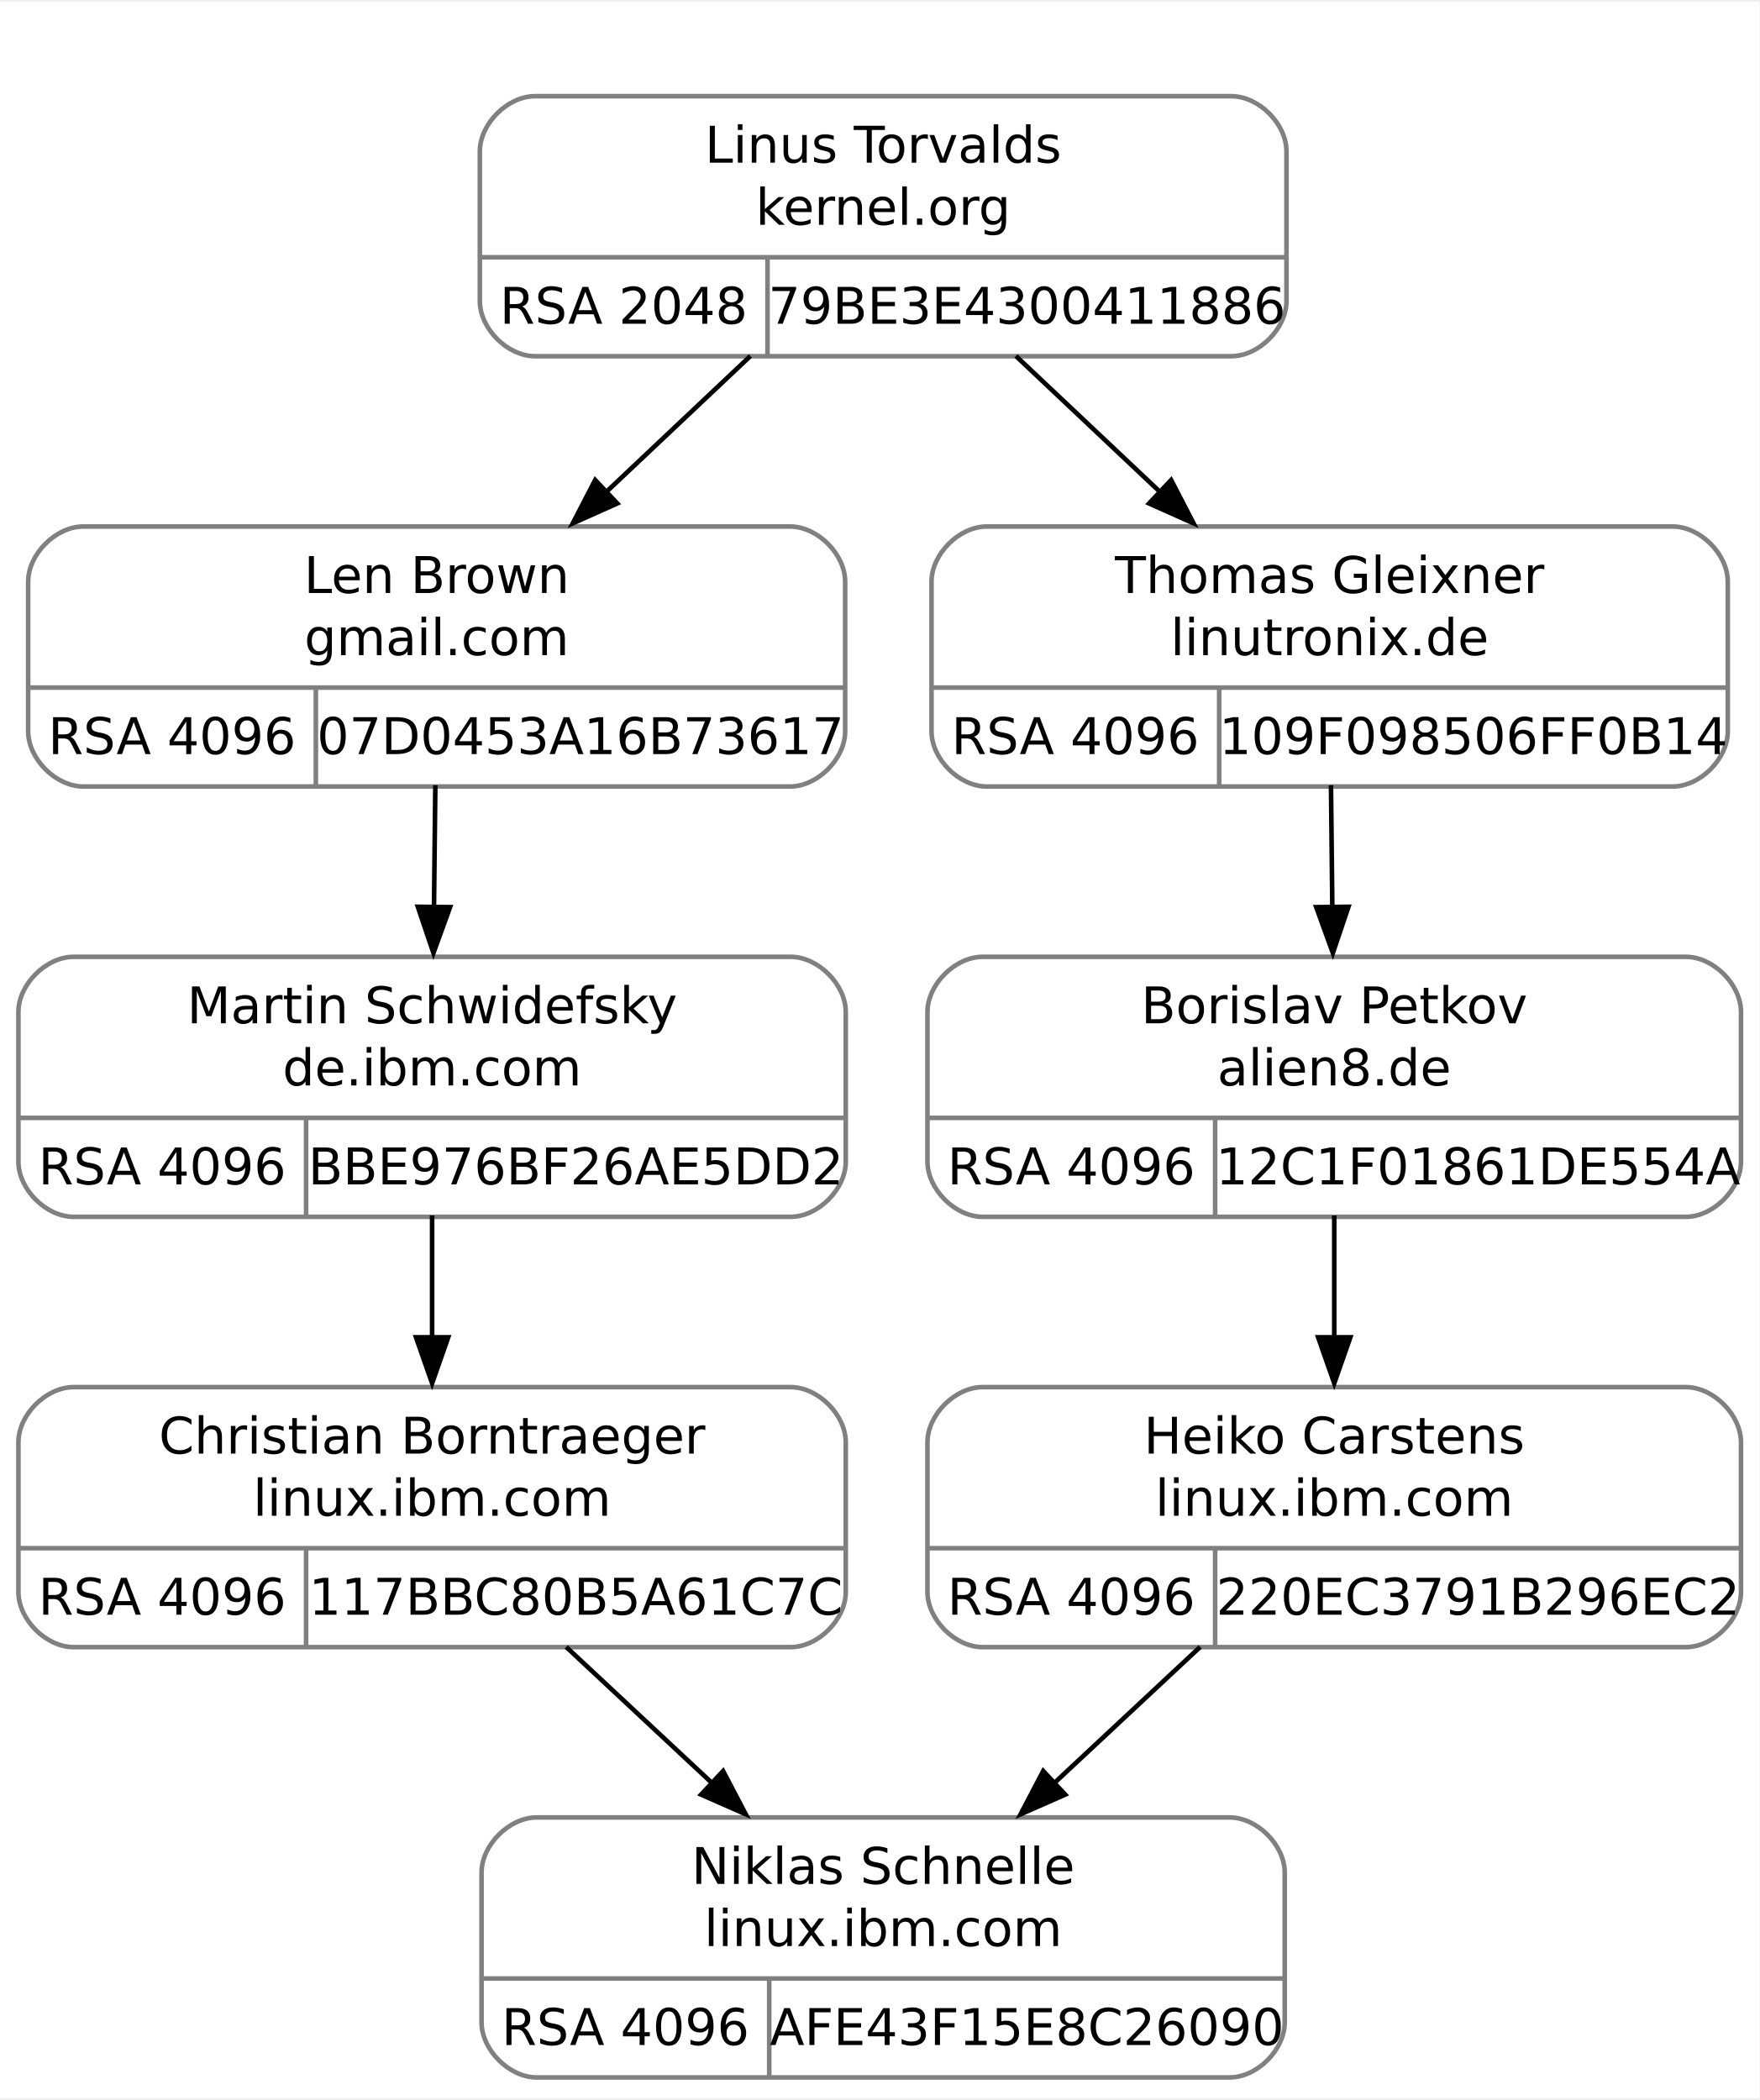
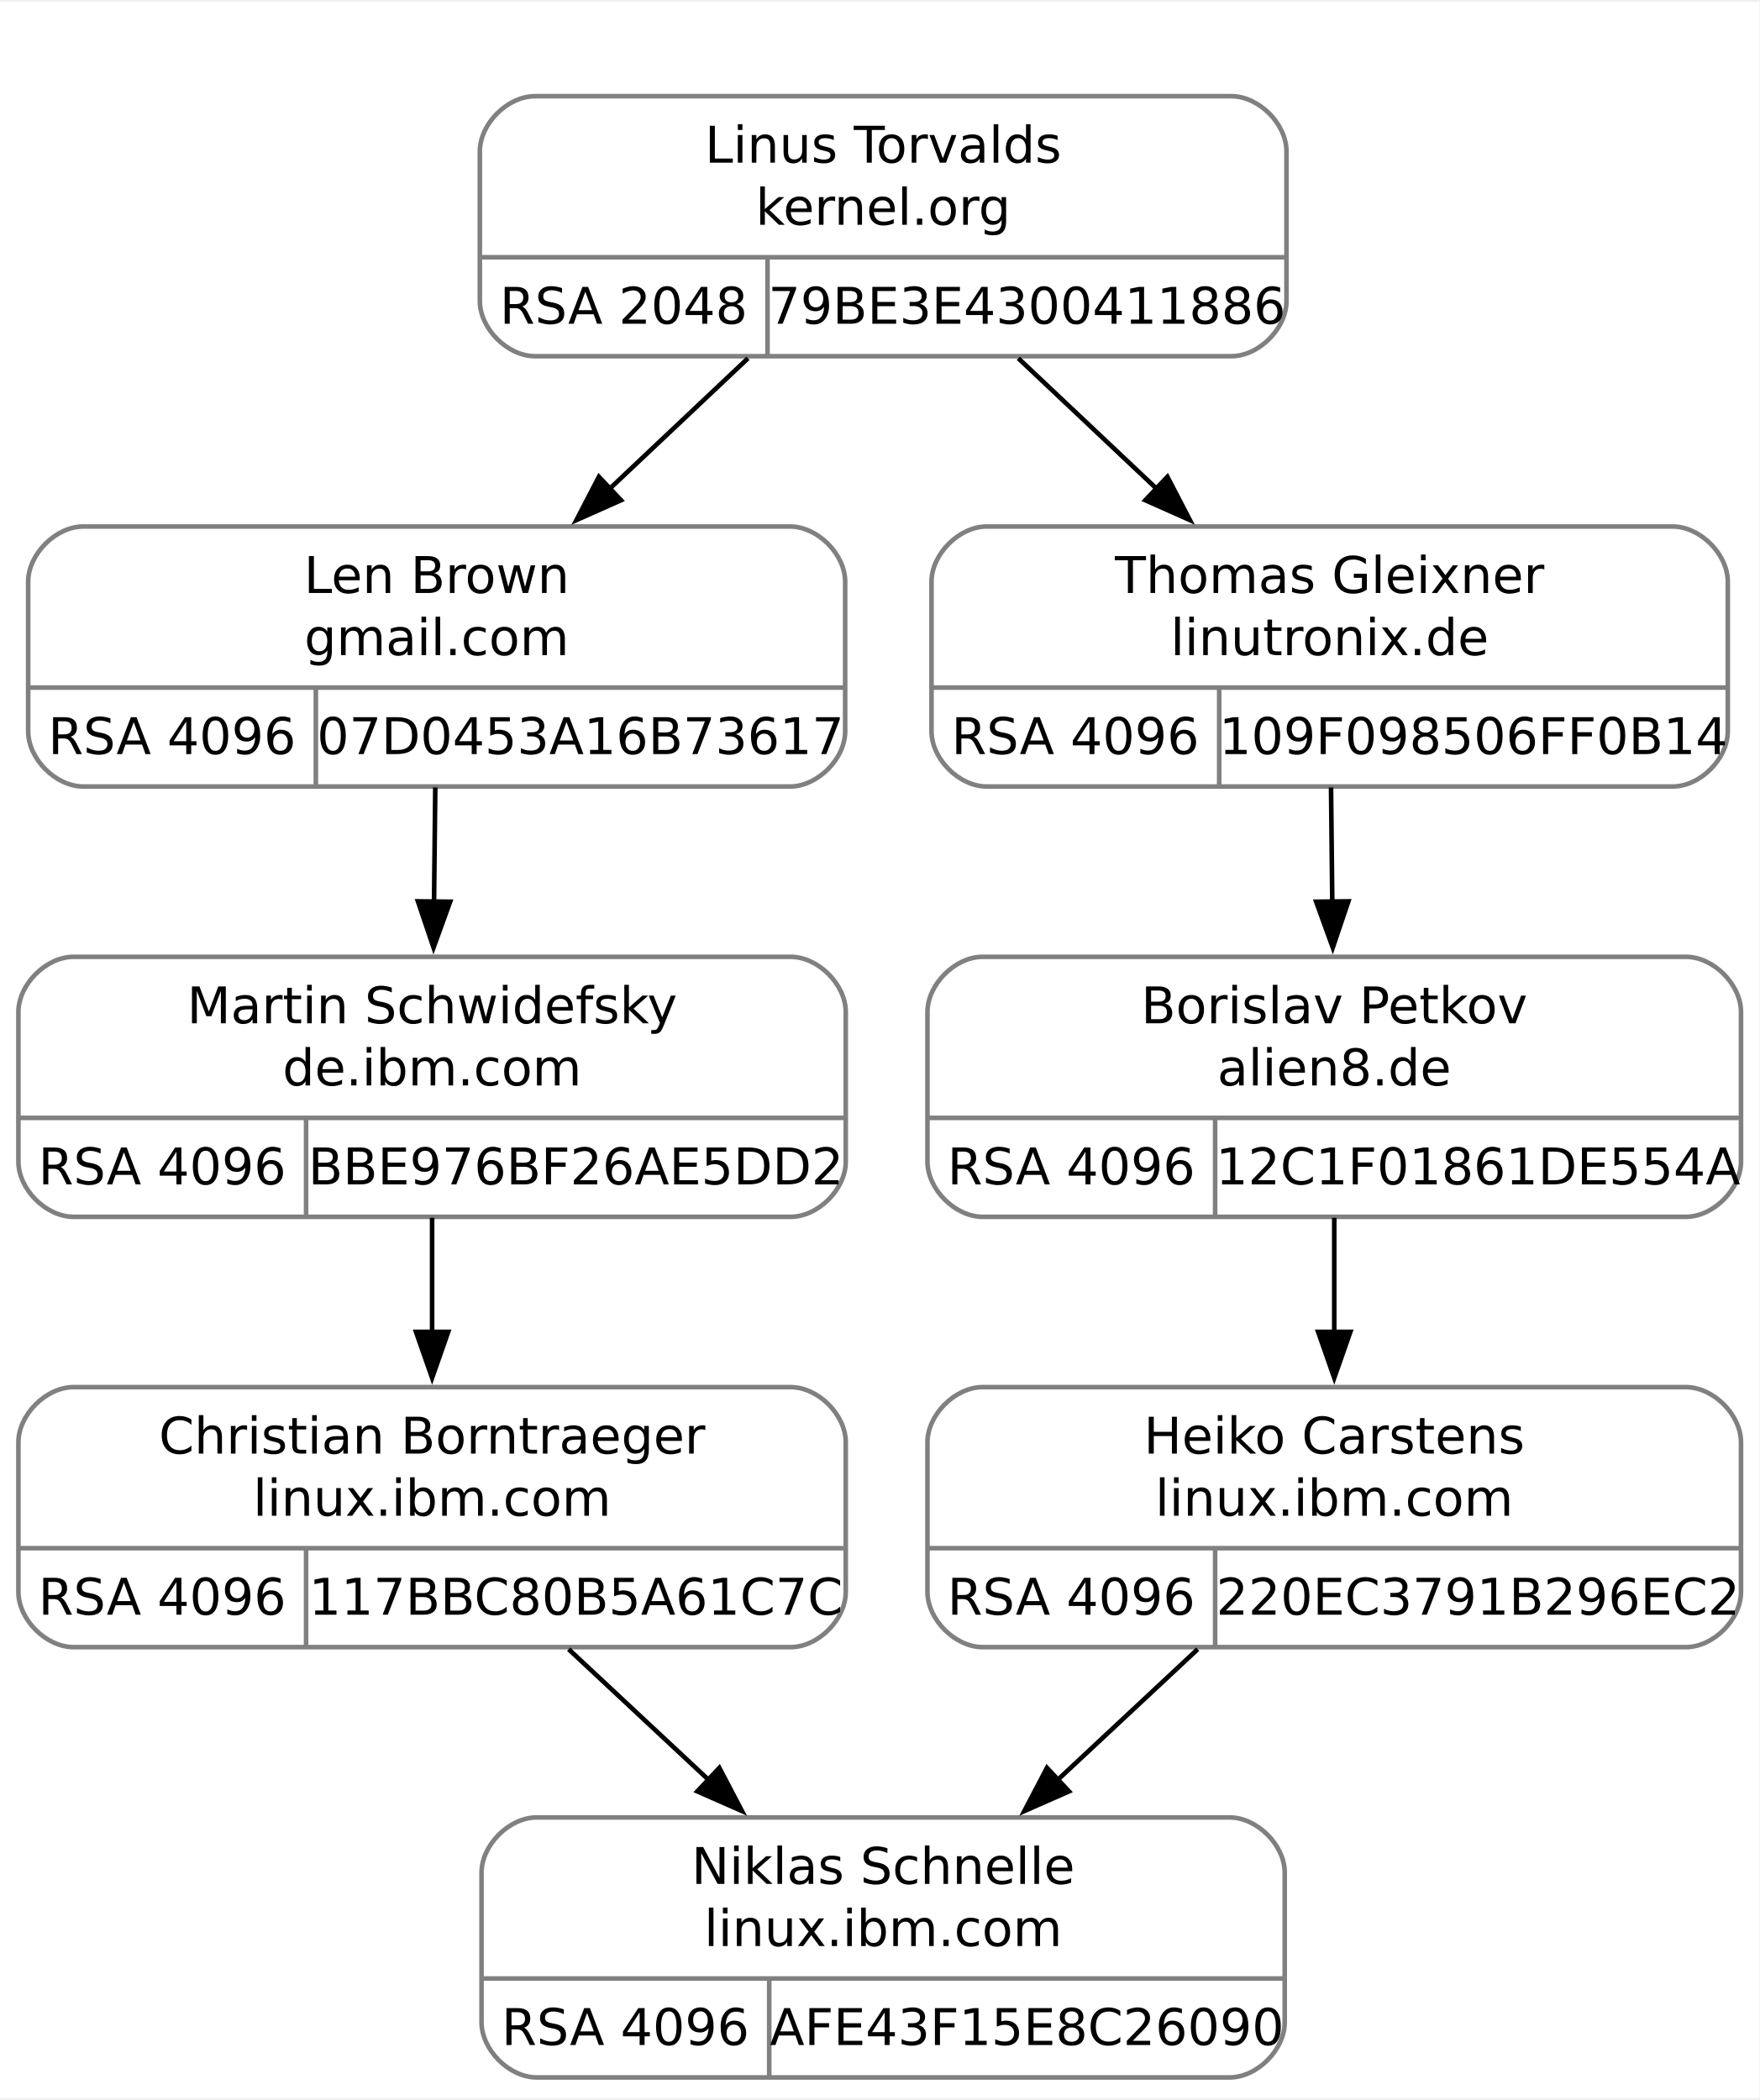
<svg xmlns="http://www.w3.org/2000/svg" width="382pt" height="456pt" viewBox="0.00 0.00 382.25 455.50">
  <g id="graph0" class="graph" transform="scale(1 1) rotate(0) translate(4 451.5)">
    <polygon fill="white" stroke="none" points="-4,4 -4,-451.5 378.25,-451.5 378.25,4 -4,4" />
    <g id="clust1" class="cluster">
      <polygon fill="none" stroke="white" points="91.88,-366 91.88,-439.5 283.88,-439.5 283.88,-366 91.88,-366" />
    </g>
    <g id="node1" class="node">
      <path fill="none" stroke="gray" d="M14.12,-281C14.12,-281 167.62,-281 167.62,-281 173.62,-281 179.62,-287 179.62,-293 179.62,-293 179.62,-325.5 179.62,-325.5 179.62,-331.5 173.62,-337.5 167.62,-337.5 167.62,-337.5 14.12,-337.5 14.12,-337.5 8.12,-337.5 2.12,-331.5 2.12,-325.5 2.12,-325.5 2.12,-293 2.12,-293 2.12,-287 8.12,-281 14.12,-281" />
      <text text-anchor="middle" x="90.88" y="-323.05" font-family="droid sans,dejavu sans,helvetica" font-size="11.00">Len Brown</text>
      <text text-anchor="middle" x="90.88" y="-309.55" font-family="droid sans,dejavu sans,helvetica" font-size="11.00">gmail.com</text>
      <polyline fill="none" stroke="gray" points="2.12,-302.5 179.62,-302.5" />
      <text text-anchor="middle" x="33.38" y="-288.05" font-family="droid sans,dejavu sans,helvetica" font-size="11.00">RSA 4096</text>
      <polyline fill="none" stroke="gray" points="64.62,-281 64.62,-302.5" />
      <text text-anchor="middle" x="122.12" y="-288.05" font-family="droid sans,dejavu sans,helvetica" font-size="11.00">07D0453A16B73617</text>
    </g>
    <g id="node3" class="node">
      <path fill="none" stroke="gray" d="M12,-187.5C12,-187.5 167.75,-187.5 167.75,-187.5 173.75,-187.5 179.75,-193.5 179.75,-199.5 179.75,-199.5 179.75,-232 179.75,-232 179.75,-238 173.75,-244 167.75,-244 167.75,-244 12,-244 12,-244 6,-244 0,-238 0,-232 0,-232 0,-199.5 0,-199.5 0,-193.5 6,-187.5 12,-187.5" />
      <text text-anchor="middle" x="89.88" y="-229.55" font-family="droid sans,dejavu sans,helvetica" font-size="11.00">Martin Schwidefsky</text>
      <text text-anchor="middle" x="89.88" y="-216.05" font-family="droid sans,dejavu sans,helvetica" font-size="11.00">de.ibm.com</text>
      <polyline fill="none" stroke="gray" points="0,-209 179.75,-209" />
      <text text-anchor="middle" x="31.25" y="-194.55" font-family="droid sans,dejavu sans,helvetica" font-size="11.00">RSA 4096</text>
      <polyline fill="none" stroke="gray" points="62.5,-187.5 62.5,-209" />
      <text text-anchor="middle" x="121.12" y="-194.55" font-family="droid sans,dejavu sans,helvetica" font-size="11.00">BBE976BF26AE5DD2</text>
    </g>
    <g id="edge2" class="edge">
-       <path fill="none" stroke="black" d="M90.58,-281.29C90.49,-272.99 90.39,-263.69 90.29,-254.79" />
-       <polygon fill="black" stroke="black" points="93.78,-254.79 90.17,-244.83 86.78,-254.87 93.78,-254.79" />
+       <path fill="none" stroke="black" d="M90.57,-280.8C90.49,-273 90.4,-264.35 90.3,-255.99" />
+       <polygon fill="black" stroke="black" points="93.8,-255.97 90.19,-246.01 86.8,-256.05 93.8,-255.97" />
    </g>
    <g id="node2" class="node">
      <path fill="none" stroke="gray" d="M112.25,-374.5C112.25,-374.5 263.5,-374.5 263.5,-374.5 269.5,-374.5 275.5,-380.5 275.5,-386.5 275.5,-386.5 275.5,-419 275.5,-419 275.5,-425 269.5,-431 263.5,-431 263.5,-431 112.25,-431 112.25,-431 106.25,-431 100.25,-425 100.25,-419 100.25,-419 100.25,-386.5 100.25,-386.5 100.25,-380.5 106.25,-374.5 112.25,-374.5" />
      <text text-anchor="middle" x="187.88" y="-416.55" font-family="droid sans,dejavu sans,helvetica" font-size="11.00">Linus Torvalds</text>
      <text text-anchor="middle" x="187.88" y="-403.05" font-family="droid sans,dejavu sans,helvetica" font-size="11.00">kernel.org</text>
      <polyline fill="none" stroke="gray" points="100.25,-396 275.5,-396" />
      <text text-anchor="middle" x="131.5" y="-381.55" font-family="droid sans,dejavu sans,helvetica" font-size="11.00">RSA 2048</text>
      <polyline fill="none" stroke="gray" points="162.75,-374.5 162.75,-396" />
      <text text-anchor="middle" x="219.12" y="-381.55" font-family="droid sans,dejavu sans,helvetica" font-size="11.00">79BE3E4300411886</text>
    </g>
    <g id="edge1" class="edge">
-       <path fill="none" stroke="black" d="M159.03,-374.54C149.07,-365.14 137.76,-354.48 127.27,-344.58" />
-       <polygon fill="black" stroke="black" points="130.11,-342.51 120.44,-338.19 125.31,-347.6 130.11,-342.51" />
+       <path fill="none" stroke="black" d="M158.51,-374.05C149.01,-365.09 138.35,-355.03 128.35,-345.6" />
+       <polygon fill="black" stroke="black" points="130.92,-343.21 121.24,-338.9 126.12,-348.3 130.92,-343.21" />
    </g>
    <g id="node6" class="node">
      <path fill="none" stroke="gray" d="M210.38,-281C210.38,-281 359.38,-281 359.38,-281 365.38,-281 371.38,-287 371.38,-293 371.38,-293 371.38,-325.5 371.38,-325.5 371.38,-331.5 365.38,-337.5 359.38,-337.5 359.38,-337.5 210.38,-337.5 210.38,-337.5 204.38,-337.5 198.38,-331.5 198.38,-325.5 198.38,-325.5 198.38,-293 198.38,-293 198.38,-287 204.38,-281 210.38,-281" />
      <text text-anchor="middle" x="284.88" y="-323.05" font-family="droid sans,dejavu sans,helvetica" font-size="11.00">Thomas Gleixner</text>
      <text text-anchor="middle" x="284.88" y="-309.55" font-family="droid sans,dejavu sans,helvetica" font-size="11.00">linutronix.de</text>
      <polyline fill="none" stroke="gray" points="198.38,-302.5 371.38,-302.5" />
      <text text-anchor="middle" x="229.62" y="-288.05" font-family="droid sans,dejavu sans,helvetica" font-size="11.00">RSA 4096</text>
      <polyline fill="none" stroke="gray" points="260.88,-281 260.88,-302.5" />
      <text text-anchor="middle" x="316.12" y="-288.05" font-family="droid sans,dejavu sans,helvetica" font-size="11.00">109F098506FF0B14</text>
    </g>
    <g id="edge5" class="edge">
-       <path fill="none" stroke="black" d="M216.72,-374.54C226.68,-365.14 237.99,-354.48 248.48,-344.58" />
-       <polygon fill="black" stroke="black" points="250.44,-347.6 255.31,-338.19 245.64,-342.51 250.44,-347.6" />
+       <path fill="none" stroke="black" d="M217.24,-374.05C226.74,-365.09 237.4,-355.03 247.4,-345.6" />
+       <polygon fill="black" stroke="black" points="249.63,-348.3 254.51,-338.9 244.83,-343.21 249.63,-348.3" />
    </g>
    <g id="node4" class="node">
      <path fill="none" stroke="gray" d="M12,-94C12,-94 167.75,-94 167.75,-94 173.75,-94 179.75,-100 179.75,-106 179.75,-106 179.75,-138.5 179.75,-138.5 179.75,-144.5 173.75,-150.5 167.75,-150.5 167.75,-150.5 12,-150.5 12,-150.5 6,-150.5 0,-144.5 0,-138.5 0,-138.5 0,-106 0,-106 0,-100 6,-94 12,-94" />
      <text text-anchor="middle" x="89.88" y="-136.05" font-family="droid sans,dejavu sans,helvetica" font-size="11.00">Christian Borntraeger</text>
      <text text-anchor="middle" x="89.88" y="-122.55" font-family="droid sans,dejavu sans,helvetica" font-size="11.00">linux.ibm.com</text>
      <polyline fill="none" stroke="gray" points="0,-115.5 179.75,-115.5" />
      <text text-anchor="middle" x="31.25" y="-101.05" font-family="droid sans,dejavu sans,helvetica" font-size="11.00">RSA 4096</text>
      <polyline fill="none" stroke="gray" points="62.5,-94 62.5,-115.5" />
      <text text-anchor="middle" x="121.12" y="-101.05" font-family="droid sans,dejavu sans,helvetica" font-size="11.00">117BBC80B5A61C7C</text>
    </g>
    <g id="edge3" class="edge">
-       <path fill="none" stroke="black" d="M89.88,-187.79C89.88,-179.49 89.88,-170.19 89.88,-161.29" />
-       <polygon fill="black" stroke="black" points="93.38,-161.33 89.88,-151.33 86.38,-161.33 93.38,-161.33" />
+       <path fill="none" stroke="black" d="M89.88,-187.3C89.88,-179.5 89.88,-170.85 89.88,-162.49" />
+       <polygon fill="black" stroke="black" points="93.38,-162.51 89.88,-152.51 86.38,-162.51 93.38,-162.51" />
    </g>
    <g id="node5" class="node">
      <path fill="none" stroke="gray" d="M112.62,-0.5C112.62,-0.5 263.12,-0.5 263.12,-0.5 269.12,-0.5 275.12,-6.5 275.12,-12.5 275.12,-12.5 275.12,-45 275.12,-45 275.12,-51 269.12,-57 263.12,-57 263.12,-57 112.62,-57 112.62,-57 106.62,-57 100.62,-51 100.62,-45 100.62,-45 100.62,-12.5 100.62,-12.5 100.62,-6.5 106.62,-0.5 112.62,-0.5" />
      <text text-anchor="middle" x="187.88" y="-42.55" font-family="droid sans,dejavu sans,helvetica" font-size="11.00">Niklas Schnelle</text>
      <text text-anchor="middle" x="187.88" y="-29.05" font-family="droid sans,dejavu sans,helvetica" font-size="11.00">linux.ibm.com</text>
      <polyline fill="none" stroke="gray" points="100.62,-22 275.12,-22" />
      <text text-anchor="middle" x="131.88" y="-7.55" font-family="droid sans,dejavu sans,helvetica" font-size="11.00">RSA 4096</text>
      <polyline fill="none" stroke="gray" points="163.12,-0.5 163.12,-22" />
      <text text-anchor="middle" x="219.12" y="-7.55" font-family="droid sans,dejavu sans,helvetica" font-size="11.00">AFE43F15E8C26090</text>
    </g>
    <g id="edge4" class="edge">
-       <path fill="none" stroke="black" d="M119.01,-94.04C129.08,-84.64 140.5,-73.98 151.11,-64.08" />
-       <polygon fill="black" stroke="black" points="153.1,-67.08 158.02,-57.69 148.32,-61.96 153.1,-67.08" />
+       <path fill="none" stroke="black" d="M119.54,-93.55C129.14,-84.59 139.91,-74.53 150.02,-65.1" />
+       <polygon fill="black" stroke="black" points="152.28,-67.77 157.2,-58.39 147.5,-62.66 152.28,-67.77" />
    </g>
    <g id="node7" class="node">
      <path fill="none" stroke="gray" d="M209.5,-187.5C209.5,-187.5 362.25,-187.5 362.25,-187.5 368.25,-187.5 374.25,-193.5 374.25,-199.5 374.25,-199.5 374.25,-232 374.25,-232 374.25,-238 368.25,-244 362.25,-244 362.25,-244 209.5,-244 209.5,-244 203.5,-244 197.5,-238 197.5,-232 197.5,-232 197.5,-199.5 197.5,-199.5 197.5,-193.5 203.5,-187.5 209.5,-187.5" />
      <text text-anchor="middle" x="285.88" y="-229.55" font-family="droid sans,dejavu sans,helvetica" font-size="11.00">Borislav Petkov</text>
      <text text-anchor="middle" x="285.88" y="-216.05" font-family="droid sans,dejavu sans,helvetica" font-size="11.00">alien8.de</text>
      <polyline fill="none" stroke="gray" points="197.5,-209 374.25,-209" />
      <text text-anchor="middle" x="228.75" y="-194.55" font-family="droid sans,dejavu sans,helvetica" font-size="11.00">RSA 4096</text>
      <polyline fill="none" stroke="gray" points="260,-187.5 260,-209" />
      <text text-anchor="middle" x="317.12" y="-194.55" font-family="droid sans,dejavu sans,helvetica" font-size="11.00">12C1F01861DE554A</text>
    </g>
    <g id="edge6" class="edge">
-       <path fill="none" stroke="black" d="M285.17,-281.29C285.26,-272.99 285.36,-263.69 285.46,-254.79" />
-       <polygon fill="black" stroke="black" points="288.97,-254.87 285.58,-244.83 281.97,-254.79 288.97,-254.87" />
+       <path fill="none" stroke="black" d="M285.18,-280.8C285.26,-273 285.35,-264.35 285.45,-255.99" />
+       <polygon fill="black" stroke="black" points="288.95,-256.05 285.56,-246.01 281.95,-255.97 288.95,-256.05" />
    </g>
    <g id="node8" class="node">
      <path fill="none" stroke="gray" d="M209.5,-94C209.5,-94 362.25,-94 362.25,-94 368.25,-94 374.25,-100 374.25,-106 374.25,-106 374.25,-138.5 374.25,-138.5 374.25,-144.5 368.25,-150.5 362.25,-150.5 362.25,-150.5 209.5,-150.5 209.5,-150.5 203.5,-150.5 197.5,-144.5 197.5,-138.5 197.5,-138.5 197.5,-106 197.5,-106 197.5,-100 203.5,-94 209.5,-94" />
      <text text-anchor="middle" x="285.88" y="-136.05" font-family="droid sans,dejavu sans,helvetica" font-size="11.00">Heiko Carstens</text>
      <text text-anchor="middle" x="285.88" y="-122.55" font-family="droid sans,dejavu sans,helvetica" font-size="11.00">linux.ibm.com</text>
      <polyline fill="none" stroke="gray" points="197.5,-115.5 374.25,-115.5" />
      <text text-anchor="middle" x="228.75" y="-101.05" font-family="droid sans,dejavu sans,helvetica" font-size="11.00">RSA 4096</text>
      <polyline fill="none" stroke="gray" points="260,-94 260,-115.5" />
      <text text-anchor="middle" x="317.12" y="-101.05" font-family="droid sans,dejavu sans,helvetica" font-size="11.00">220EC3791B296EC2</text>
    </g>
    <g id="edge7" class="edge">
-       <path fill="none" stroke="black" d="M285.88,-187.79C285.88,-179.49 285.88,-170.19 285.88,-161.29" />
-       <polygon fill="black" stroke="black" points="289.38,-161.33 285.88,-151.33 282.38,-161.33 289.38,-161.33" />
+       <path fill="none" stroke="black" d="M285.88,-187.3C285.88,-179.5 285.88,-170.85 285.88,-162.49" />
+       <polygon fill="black" stroke="black" points="289.38,-162.51 285.88,-152.51 282.38,-162.51 289.38,-162.51" />
    </g>
    <g id="edge8" class="edge">
-       <path fill="none" stroke="black" d="M256.74,-94.04C246.67,-84.64 235.25,-73.98 224.64,-64.08" />
-       <polygon fill="black" stroke="black" points="227.43,-61.96 217.73,-57.69 222.65,-67.08 227.43,-61.96" />
+       <path fill="none" stroke="black" d="M256.21,-93.55C246.61,-84.59 235.84,-74.53 225.73,-65.1" />
+       <polygon fill="black" stroke="black" points="228.25,-62.66 218.55,-58.39 223.47,-67.77 228.25,-62.66" />
    </g>
  </g>
</svg>
